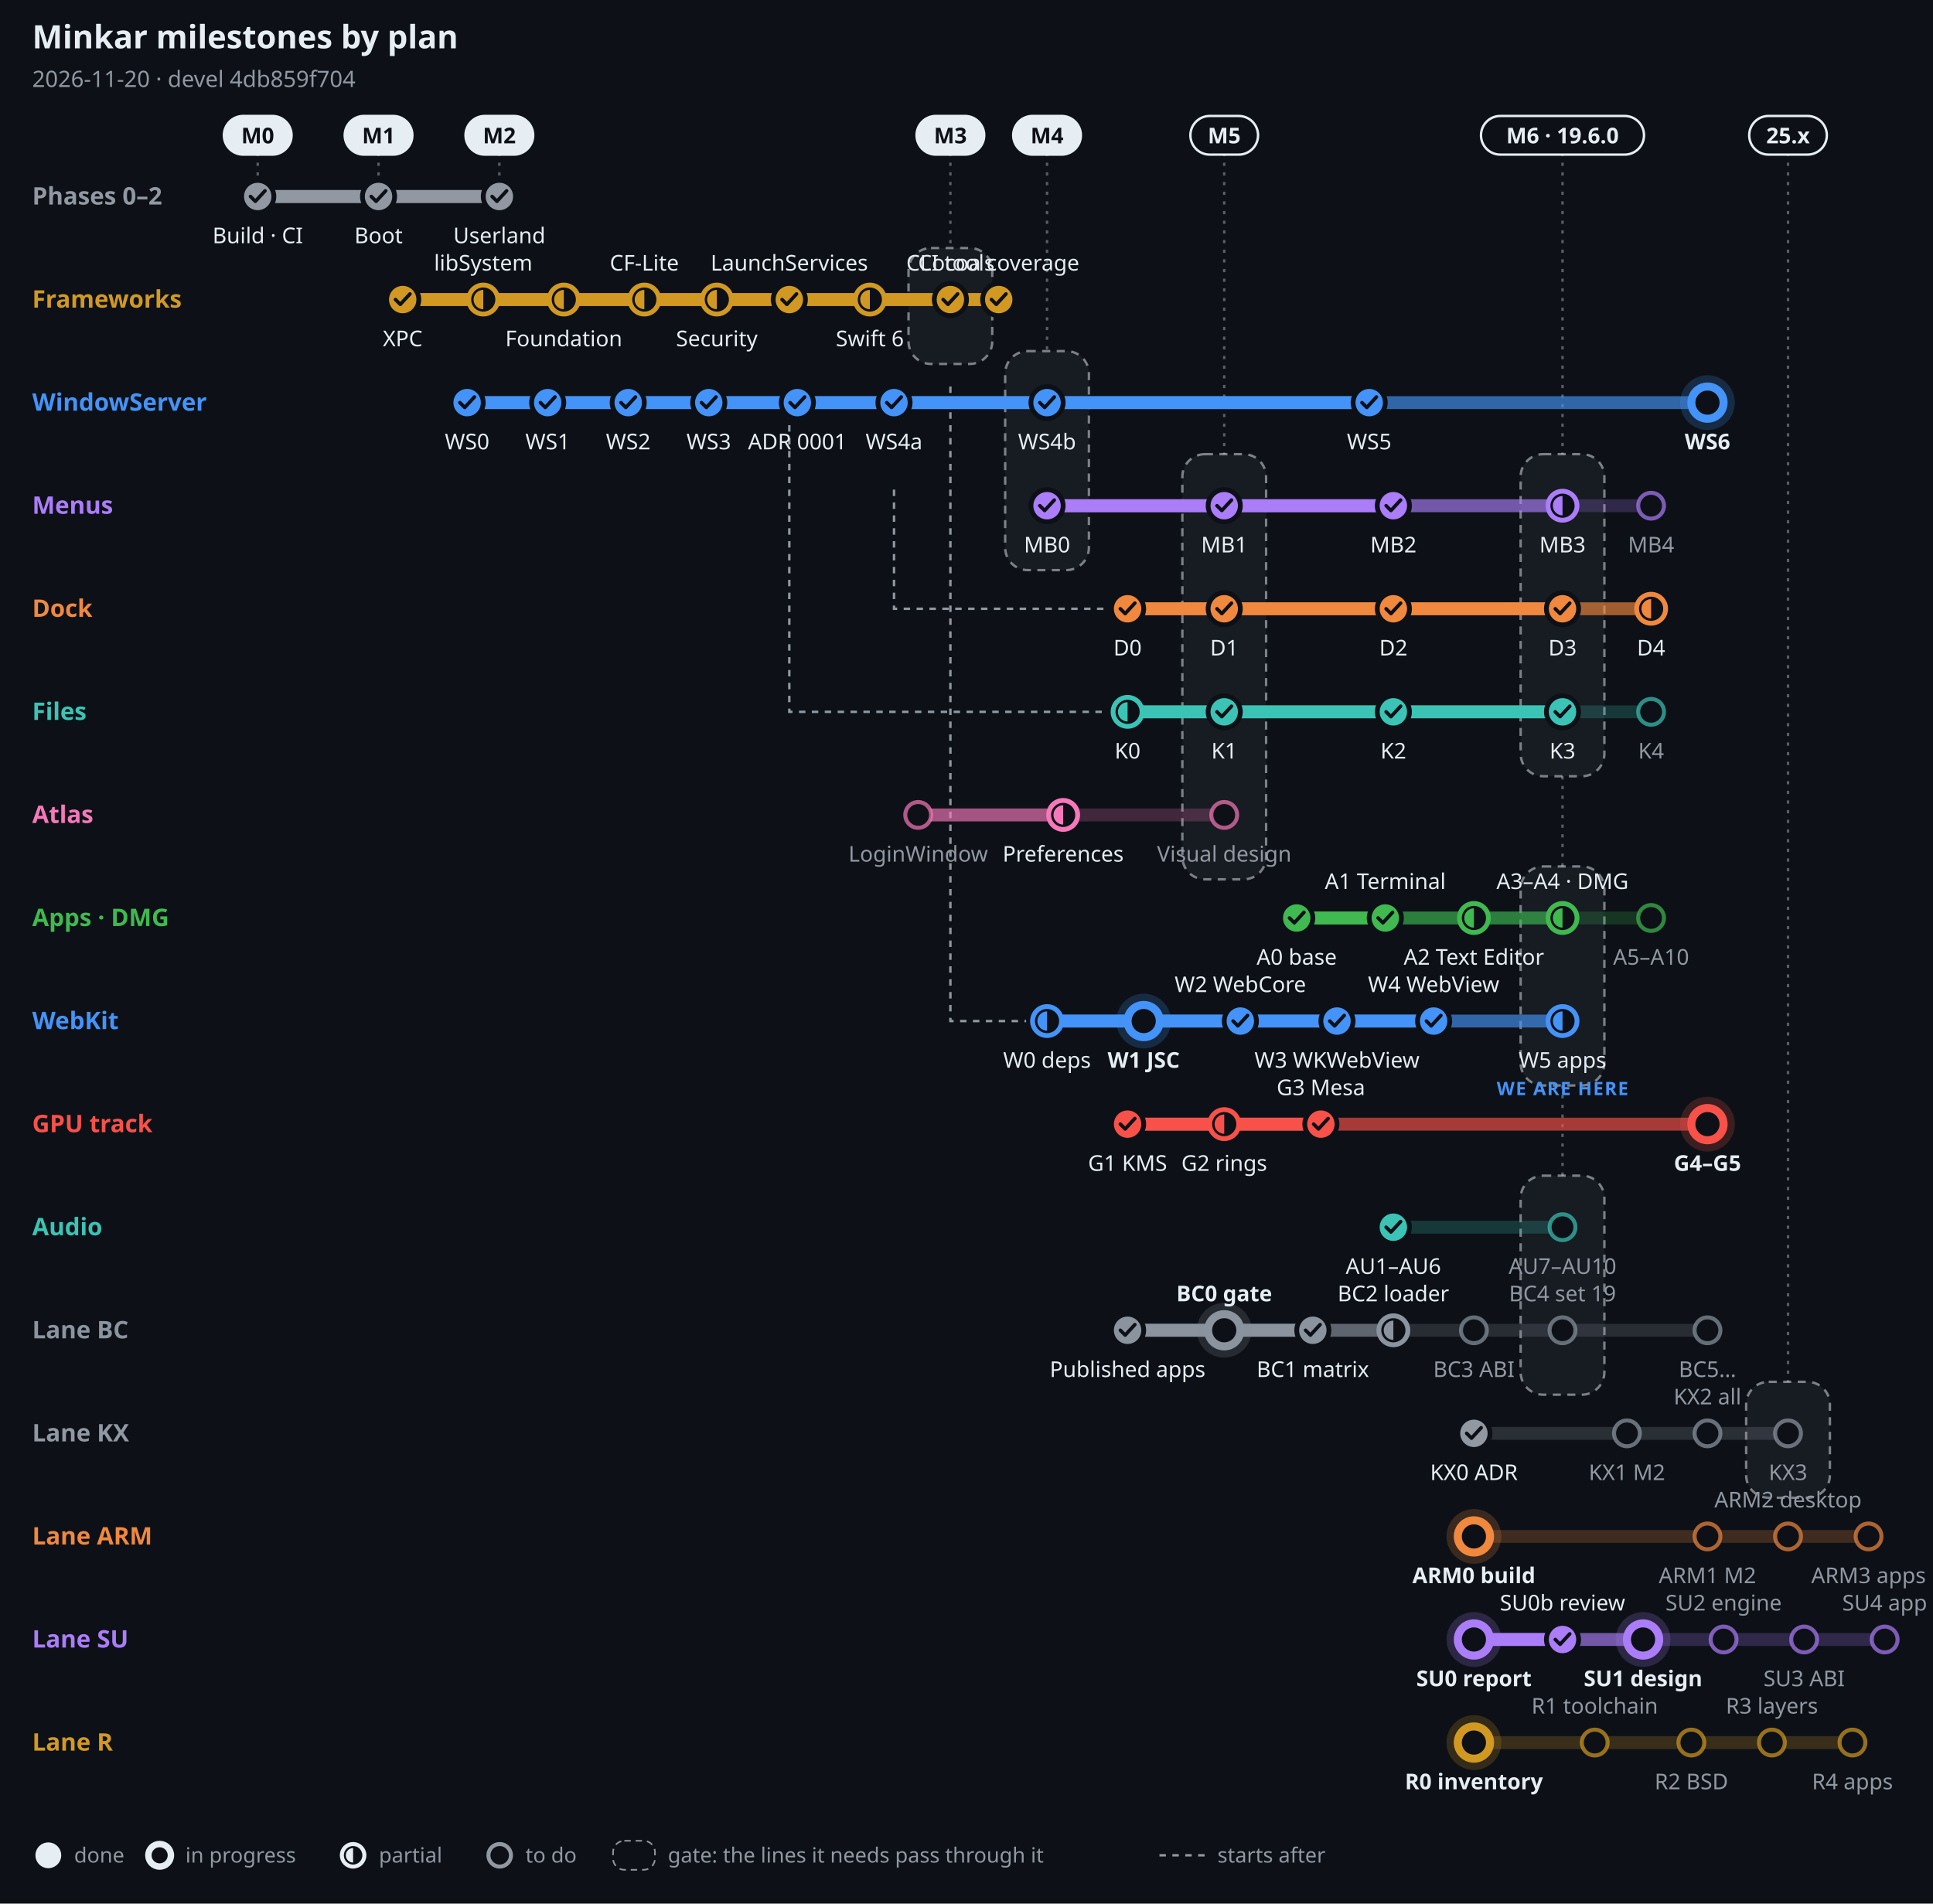
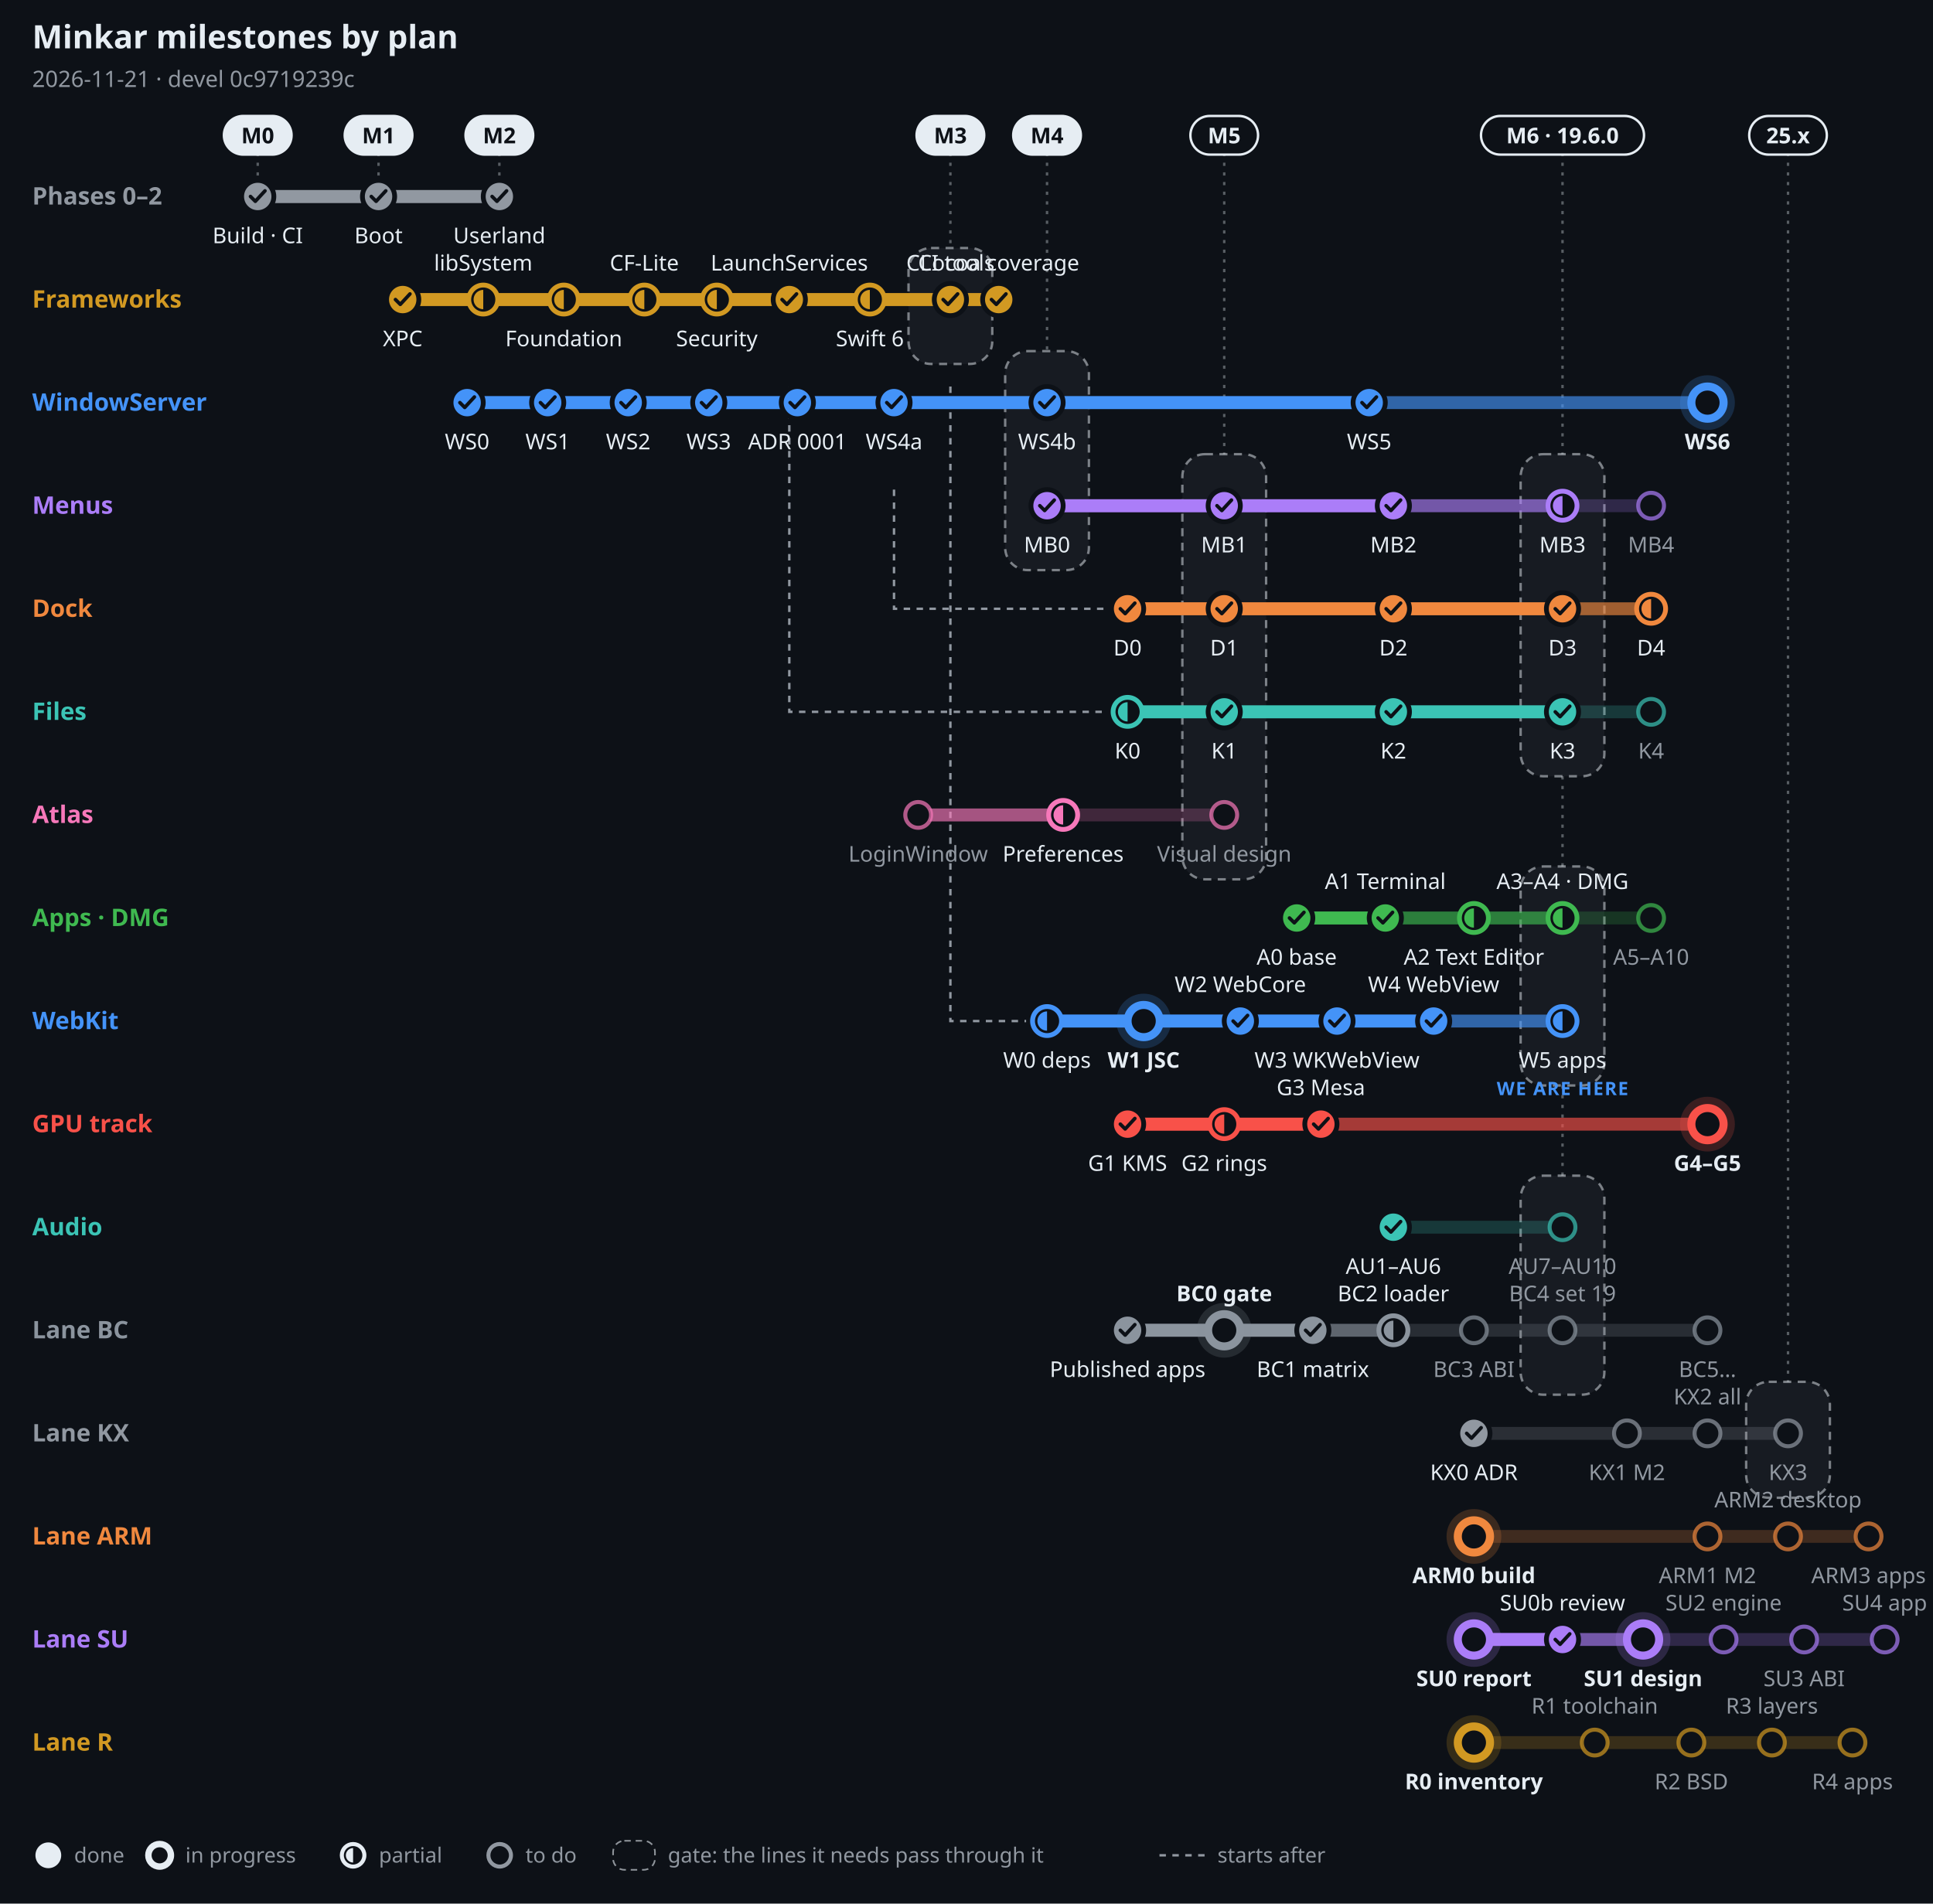
- <svg xmlns="http://www.w3.org/2000/svg" width="1200" height="1182" viewBox="0 0 1200 1182" font-family="-apple-system, BlinkMacSystemFont, 'Segoe UI', 'Noto Sans', Helvetica, Arial, sans-serif" role="img" aria-label="Minkar milestones by plan, 2026-11-20">
+ <svg xmlns="http://www.w3.org/2000/svg" width="1200" height="1182" viewBox="0 0 1200 1182" font-family="-apple-system, BlinkMacSystemFont, 'Segoe UI', 'Noto Sans', Helvetica, Arial, sans-serif" role="img" aria-label="Minkar milestones by plan, 2026-11-21">
  <rect width="1200" height="1182" fill="#0d1117" />
  <text x="20" y="30" font-size="20" font-weight="700" fill="#e6edf3" text-anchor="start">Minkar milestones by plan</text>
-   <text x="20" y="54" font-size="14" font-weight="400" fill="#9198a1" text-anchor="start">2026-11-20 · devel 4db859f704</text>
+   <text x="20" y="54" font-size="14" font-weight="400" fill="#9198a1" text-anchor="start">2026-11-21 · devel 0c9719239c</text>
  <line x1="160" y1="95" x2="160" y2="110" stroke="#e6edf3" stroke-opacity=".35" stroke-width="1.5" stroke-dasharray="2 4" />
  <rect x="139" y="72" width="42" height="24" rx="12" fill="#e6edf3" stroke="#e6edf3" stroke-width="1.5" />
  <text x="160" y="89" font-size="13.5" font-weight="700" fill="#0d1117" text-anchor="middle">M0</text>
  <line x1="235" y1="95" x2="235" y2="110" stroke="#e6edf3" stroke-opacity=".35" stroke-width="1.5" stroke-dasharray="2 4" />
  <rect x="214" y="72" width="42" height="24" rx="12" fill="#e6edf3" stroke="#e6edf3" stroke-width="1.5" />
  <text x="235" y="89" font-size="13.5" font-weight="700" fill="#0d1117" text-anchor="middle">M1</text>
  <line x1="310" y1="95" x2="310" y2="110" stroke="#e6edf3" stroke-opacity=".35" stroke-width="1.5" stroke-dasharray="2 4" />
  <rect x="289" y="72" width="42" height="24" rx="12" fill="#e6edf3" stroke="#e6edf3" stroke-width="1.5" />
  <text x="310" y="89" font-size="13.5" font-weight="700" fill="#0d1117" text-anchor="middle">M2</text>
  <line x1="590" y1="95" x2="590" y2="154" stroke="#e6edf3" stroke-opacity=".35" stroke-width="1.5" stroke-dasharray="2 4" />
  <rect x="564" y="154" width="52" height="72" rx="14" fill="#e6edf3" fill-opacity=".05" stroke="#e6edf3" stroke-opacity=".5" stroke-width="1.5" stroke-dasharray="5 4" />
  <rect x="569" y="72" width="42" height="24" rx="12" fill="#e6edf3" stroke="#e6edf3" stroke-width="1.5" />
  <text x="590" y="89" font-size="13.5" font-weight="700" fill="#0d1117" text-anchor="middle">M3</text>
  <line x1="650" y1="95" x2="650" y2="218" stroke="#e6edf3" stroke-opacity=".35" stroke-width="1.5" stroke-dasharray="2 4" />
  <rect x="624" y="218" width="52" height="136" rx="14" fill="#e6edf3" fill-opacity=".05" stroke="#e6edf3" stroke-opacity=".5" stroke-width="1.5" stroke-dasharray="5 4" />
  <rect x="629" y="72" width="42" height="24" rx="12" fill="#e6edf3" stroke="#e6edf3" stroke-width="1.5" />
  <text x="650" y="89" font-size="13.5" font-weight="700" fill="#0d1117" text-anchor="middle">M4</text>
  <line x1="760" y1="95" x2="760" y2="282" stroke="#e6edf3" stroke-opacity=".35" stroke-width="1.5" stroke-dasharray="2 4" />
  <rect x="734" y="282" width="52" height="264" rx="14" fill="#e6edf3" fill-opacity=".05" stroke="#e6edf3" stroke-opacity=".5" stroke-width="1.5" stroke-dasharray="5 4" />
  <rect x="739" y="72" width="42" height="24" rx="12" fill="#0d1117" stroke="#e6edf3" stroke-width="1.5" />
  <text x="760" y="89" font-size="13.5" font-weight="700" fill="#e6edf3" text-anchor="middle">M5</text>
  <line x1="970" y1="95" x2="970" y2="282" stroke="#e6edf3" stroke-opacity=".35" stroke-width="1.5" stroke-dasharray="2 4" />
  <rect x="944" y="282" width="52" height="200" rx="14" fill="#e6edf3" fill-opacity=".05" stroke="#e6edf3" stroke-opacity=".5" stroke-width="1.5" stroke-dasharray="5 4" />
  <line x1="970" y1="482" x2="970" y2="538" stroke="#e6edf3" stroke-opacity=".35" stroke-width="1.5" stroke-dasharray="2 4" />
  <rect x="944" y="538" width="52" height="136" rx="14" fill="#e6edf3" fill-opacity=".05" stroke="#e6edf3" stroke-opacity=".5" stroke-width="1.5" stroke-dasharray="5 4" />
  <line x1="970" y1="674" x2="970" y2="730" stroke="#e6edf3" stroke-opacity=".35" stroke-width="1.5" stroke-dasharray="2 4" />
  <rect x="944" y="730" width="52" height="136" rx="14" fill="#e6edf3" fill-opacity=".05" stroke="#e6edf3" stroke-opacity=".5" stroke-width="1.5" stroke-dasharray="5 4" />
  <rect x="919.4" y="72" width="101.2" height="24" rx="12" fill="#0d1117" stroke="#e6edf3" stroke-width="1.5" />
  <text x="970" y="89" font-size="13.5" font-weight="700" fill="#e6edf3" text-anchor="middle">M6 · 19.6.0</text>
  <line x1="1110" y1="95" x2="1110" y2="858" stroke="#e6edf3" stroke-opacity=".35" stroke-width="1.5" stroke-dasharray="2 4" />
  <rect x="1084" y="858" width="52" height="72" rx="14" fill="#e6edf3" fill-opacity=".05" stroke="#e6edf3" stroke-opacity=".5" stroke-width="1.5" stroke-dasharray="5 4" />
  <rect x="1085.9" y="72" width="48.2" height="24" rx="12" fill="#0d1117" stroke="#e6edf3" stroke-width="1.5" />
  <text x="1110" y="89" font-size="13.5" font-weight="700" fill="#e6edf3" text-anchor="middle">25.x</text>
  <path d="M555 304 V378 H687" fill="none" stroke="#9198a1" stroke-width="1.5" stroke-dasharray="4 4" />
  <path d="M490 240 V442 H687" fill="none" stroke="#9198a1" stroke-width="1.5" stroke-dasharray="4 4" />
  <path d="M590 240 V634 H637" fill="none" stroke="#9198a1" stroke-width="1.5" stroke-dasharray="4 4" />
  <text x="20" y="127" font-size="15" font-weight="700" fill="#9198a1" text-anchor="start">Phases 0–2</text>
  <line x1="160" y1="122" x2="310" y2="122" stroke="#9198a1" stroke-opacity=".22" stroke-width="8" stroke-linecap="round" />
  <line x1="160" y1="122" x2="310" y2="122" stroke="#9198a1" stroke-opacity=".55" stroke-width="8" stroke-linecap="round" />
  <line x1="160" y1="122" x2="310" y2="122" stroke="#9198a1" stroke-opacity="1" stroke-width="8" stroke-linecap="round" />
  <circle cx="160" cy="122" r="10" fill="#9198a1" stroke="#0d1117" stroke-width="3" />
  <path d="M155.5 122 l3 3 l6 -6.5" fill="none" stroke="#0d1117" stroke-width="2.2" stroke-linecap="round" stroke-linejoin="round" />
  <text x="160" y="151" font-size="13.5" font-weight="500" fill="#e6edf3" text-anchor="middle">Build · CI</text>
  <circle cx="235" cy="122" r="10" fill="#9198a1" stroke="#0d1117" stroke-width="3" />
  <path d="M230.5 122 l3 3 l6 -6.5" fill="none" stroke="#0d1117" stroke-width="2.2" stroke-linecap="round" stroke-linejoin="round" />
  <text x="235" y="151" font-size="13.5" font-weight="500" fill="#e6edf3" text-anchor="middle">Boot</text>
  <circle cx="310" cy="122" r="10" fill="#9198a1" stroke="#0d1117" stroke-width="3" />
  <path d="M305.5 122 l3 3 l6 -6.5" fill="none" stroke="#0d1117" stroke-width="2.2" stroke-linecap="round" stroke-linejoin="round" />
  <text x="310" y="151" font-size="13.5" font-weight="500" fill="#e6edf3" text-anchor="middle">Userland</text>
  <text x="20" y="191" font-size="15" font-weight="700" fill="#d29922" text-anchor="start">Frameworks</text>
  <line x1="250" y1="186" x2="620" y2="186" stroke="#d29922" stroke-opacity=".22" stroke-width="8" stroke-linecap="round" />
  <line x1="250" y1="186" x2="620" y2="186" stroke="#d29922" stroke-opacity=".55" stroke-width="8" stroke-linecap="round" />
  <line x1="250" y1="186" x2="620" y2="186" stroke="#d29922" stroke-opacity="1" stroke-width="8" stroke-linecap="round" />
  <circle cx="250" cy="186" r="10" fill="#d29922" stroke="#0d1117" stroke-width="3" />
  <path d="M245.5 186 l3 3 l6 -6.5" fill="none" stroke="#0d1117" stroke-width="2.2" stroke-linecap="round" stroke-linejoin="round" />
  <text x="250" y="215" font-size="13.5" font-weight="500" fill="#e6edf3" text-anchor="middle">XPC</text>
  <circle cx="300" cy="186" r="9" fill="#0d1117" stroke="#d29922" stroke-width="3" />
  <path d="M300 180 A6 6 0 0 0 300 192 Z" fill="#d29922" />
  <text x="300" y="168" font-size="13.5" font-weight="500" fill="#e6edf3" text-anchor="middle">libSystem</text>
  <circle cx="350" cy="186" r="9" fill="#0d1117" stroke="#d29922" stroke-width="3" />
  <path d="M350 180 A6 6 0 0 0 350 192 Z" fill="#d29922" />
  <text x="350" y="215" font-size="13.5" font-weight="500" fill="#e6edf3" text-anchor="middle">Foundation</text>
  <circle cx="400" cy="186" r="9" fill="#0d1117" stroke="#d29922" stroke-width="3" />
  <path d="M400 180 A6 6 0 0 0 400 192 Z" fill="#d29922" />
  <text x="400" y="168" font-size="13.5" font-weight="500" fill="#e6edf3" text-anchor="middle">CF-Lite</text>
  <circle cx="445" cy="186" r="9" fill="#0d1117" stroke="#d29922" stroke-width="3" />
  <path d="M445 180 A6 6 0 0 0 445 192 Z" fill="#d29922" />
  <text x="445" y="215" font-size="13.5" font-weight="500" fill="#e6edf3" text-anchor="middle">Security</text>
  <circle cx="490" cy="186" r="10" fill="#d29922" stroke="#0d1117" stroke-width="3" />
  <path d="M485.5 186 l3 3 l6 -6.5" fill="none" stroke="#0d1117" stroke-width="2.2" stroke-linecap="round" stroke-linejoin="round" />
  <text x="490" y="168" font-size="13.5" font-weight="500" fill="#e6edf3" text-anchor="middle">LaunchServices</text>
  <circle cx="540" cy="186" r="9" fill="#0d1117" stroke="#d29922" stroke-width="3" />
  <path d="M540 180 A6 6 0 0 0 540 192 Z" fill="#d29922" />
  <text x="540" y="215" font-size="13.5" font-weight="500" fill="#e6edf3" text-anchor="middle">Swift 6</text>
  <circle cx="590" cy="186" r="10" fill="#d29922" stroke="#0d1117" stroke-width="3" />
  <path d="M585.5 186 l3 3 l6 -6.5" fill="none" stroke="#0d1117" stroke-width="2.2" stroke-linecap="round" stroke-linejoin="round" />
  <text x="590" y="168" font-size="13.5" font-weight="500" fill="#e6edf3" text-anchor="middle">CLI tools</text>
  <circle cx="620" cy="186" r="10" fill="#d29922" stroke="#0d1117" stroke-width="3" />
  <path d="M615.5 186 l3 3 l6 -6.5" fill="none" stroke="#0d1117" stroke-width="2.2" stroke-linecap="round" stroke-linejoin="round" />
  <text x="620" y="168" font-size="13.5" font-weight="500" fill="#e6edf3" text-anchor="middle">Cocoa coverage</text>
  <text x="20" y="255" font-size="15" font-weight="700" fill="#4493f8" text-anchor="start">WindowServer</text>
  <line x1="290" y1="250" x2="1060" y2="250" stroke="#4493f8" stroke-opacity=".22" stroke-width="8" stroke-linecap="round" />
  <line x1="290" y1="250" x2="1060" y2="250" stroke="#4493f8" stroke-opacity=".55" stroke-width="8" stroke-linecap="round" />
  <line x1="290" y1="250" x2="850" y2="250" stroke="#4493f8" stroke-opacity="1" stroke-width="8" stroke-linecap="round" />
  <circle cx="290" cy="250" r="10" fill="#4493f8" stroke="#0d1117" stroke-width="3" />
  <path d="M285.5 250 l3 3 l6 -6.5" fill="none" stroke="#0d1117" stroke-width="2.2" stroke-linecap="round" stroke-linejoin="round" />
  <text x="290" y="279" font-size="13.5" font-weight="500" fill="#e6edf3" text-anchor="middle">WS0</text>
  <circle cx="340" cy="250" r="10" fill="#4493f8" stroke="#0d1117" stroke-width="3" />
  <path d="M335.5 250 l3 3 l6 -6.5" fill="none" stroke="#0d1117" stroke-width="2.2" stroke-linecap="round" stroke-linejoin="round" />
  <text x="340" y="279" font-size="13.5" font-weight="500" fill="#e6edf3" text-anchor="middle">WS1</text>
  <circle cx="390" cy="250" r="10" fill="#4493f8" stroke="#0d1117" stroke-width="3" />
  <path d="M385.5 250 l3 3 l6 -6.5" fill="none" stroke="#0d1117" stroke-width="2.2" stroke-linecap="round" stroke-linejoin="round" />
  <text x="390" y="279" font-size="13.5" font-weight="500" fill="#e6edf3" text-anchor="middle">WS2</text>
  <circle cx="440" cy="250" r="10" fill="#4493f8" stroke="#0d1117" stroke-width="3" />
  <path d="M435.5 250 l3 3 l6 -6.5" fill="none" stroke="#0d1117" stroke-width="2.2" stroke-linecap="round" stroke-linejoin="round" />
  <text x="440" y="279" font-size="13.5" font-weight="500" fill="#e6edf3" text-anchor="middle">WS3</text>
  <circle cx="495" cy="250" r="10" fill="#4493f8" stroke="#0d1117" stroke-width="3" />
  <path d="M490.5 250 l3 3 l6 -6.5" fill="none" stroke="#0d1117" stroke-width="2.2" stroke-linecap="round" stroke-linejoin="round" />
  <text x="495" y="279" font-size="13.5" font-weight="500" fill="#e6edf3" text-anchor="middle">ADR 0001</text>
  <circle cx="555" cy="250" r="10" fill="#4493f8" stroke="#0d1117" stroke-width="3" />
  <path d="M550.5 250 l3 3 l6 -6.5" fill="none" stroke="#0d1117" stroke-width="2.2" stroke-linecap="round" stroke-linejoin="round" />
  <text x="555" y="279" font-size="13.5" font-weight="500" fill="#e6edf3" text-anchor="middle">WS4a</text>
  <circle cx="650" cy="250" r="10" fill="#4493f8" stroke="#0d1117" stroke-width="3" />
  <path d="M645.5 250 l3 3 l6 -6.5" fill="none" stroke="#0d1117" stroke-width="2.2" stroke-linecap="round" stroke-linejoin="round" />
  <text x="650" y="279" font-size="13.5" font-weight="500" fill="#e6edf3" text-anchor="middle">WS4b</text>
  <circle cx="850" cy="250" r="10" fill="#4493f8" stroke="#0d1117" stroke-width="3" />
  <path d="M845.5 250 l3 3 l6 -6.5" fill="none" stroke="#0d1117" stroke-width="2.2" stroke-linecap="round" stroke-linejoin="round" />
  <text x="850" y="279" font-size="13.5" font-weight="500" fill="#e6edf3" text-anchor="middle">WS5</text>
  <circle cx="1060" cy="250" r="17" fill="#4493f8" fill-opacity=".2" />
  <circle cx="1060" cy="250" r="10" fill="#0d1117" stroke="#4493f8" stroke-width="5" />
  <text x="1060" y="279" font-size="13.5" font-weight="700" fill="#e6edf3" text-anchor="middle">WS6</text>
  <text x="20" y="319" font-size="15" font-weight="700" fill="#ab7df8" text-anchor="start">Menus</text>
  <line x1="650" y1="314" x2="1025" y2="314" stroke="#ab7df8" stroke-opacity=".22" stroke-width="8" stroke-linecap="round" />
  <line x1="650" y1="314" x2="970" y2="314" stroke="#ab7df8" stroke-opacity=".55" stroke-width="8" stroke-linecap="round" />
  <line x1="650" y1="314" x2="865" y2="314" stroke="#ab7df8" stroke-opacity="1" stroke-width="8" stroke-linecap="round" />
  <circle cx="650" cy="314" r="10" fill="#ab7df8" stroke="#0d1117" stroke-width="3" />
  <path d="M645.5 314 l3 3 l6 -6.5" fill="none" stroke="#0d1117" stroke-width="2.2" stroke-linecap="round" stroke-linejoin="round" />
  <text x="650" y="343" font-size="13.5" font-weight="500" fill="#e6edf3" text-anchor="middle">MB0</text>
  <circle cx="760" cy="314" r="10" fill="#ab7df8" stroke="#0d1117" stroke-width="3" />
  <path d="M755.5 314 l3 3 l6 -6.5" fill="none" stroke="#0d1117" stroke-width="2.2" stroke-linecap="round" stroke-linejoin="round" />
  <text x="760" y="343" font-size="13.5" font-weight="500" fill="#e6edf3" text-anchor="middle">MB1</text>
  <circle cx="865" cy="314" r="10" fill="#ab7df8" stroke="#0d1117" stroke-width="3" />
  <path d="M860.5 314 l3 3 l6 -6.5" fill="none" stroke="#0d1117" stroke-width="2.2" stroke-linecap="round" stroke-linejoin="round" />
  <text x="865" y="343" font-size="13.5" font-weight="500" fill="#e6edf3" text-anchor="middle">MB2</text>
  <circle cx="970" cy="314" r="9" fill="#0d1117" stroke="#ab7df8" stroke-width="3" />
  <path d="M970 308 A6 6 0 0 0 970 320 Z" fill="#ab7df8" />
  <text x="970" y="343" font-size="13.5" font-weight="500" fill="#e6edf3" text-anchor="middle">MB3</text>
  <circle cx="1025" cy="314" r="8" fill="#0d1117" stroke="#ab7df8" stroke-opacity=".7" stroke-width="2.5" />
  <text x="1025" y="343" font-size="13.5" font-weight="500" fill="#9198a1" text-anchor="middle">MB4</text>
  <text x="20" y="383" font-size="15" font-weight="700" fill="#f0883e" text-anchor="start">Dock</text>
  <line x1="700" y1="378" x2="1025" y2="378" stroke="#f0883e" stroke-opacity=".22" stroke-width="8" stroke-linecap="round" />
  <line x1="700" y1="378" x2="1025" y2="378" stroke="#f0883e" stroke-opacity=".55" stroke-width="8" stroke-linecap="round" />
  <line x1="700" y1="378" x2="970" y2="378" stroke="#f0883e" stroke-opacity="1" stroke-width="8" stroke-linecap="round" />
  <circle cx="700" cy="378" r="10" fill="#f0883e" stroke="#0d1117" stroke-width="3" />
  <path d="M695.5 378 l3 3 l6 -6.5" fill="none" stroke="#0d1117" stroke-width="2.2" stroke-linecap="round" stroke-linejoin="round" />
  <text x="700" y="407" font-size="13.5" font-weight="500" fill="#e6edf3" text-anchor="middle">D0</text>
  <circle cx="760" cy="378" r="10" fill="#f0883e" stroke="#0d1117" stroke-width="3" />
  <path d="M755.5 378 l3 3 l6 -6.5" fill="none" stroke="#0d1117" stroke-width="2.2" stroke-linecap="round" stroke-linejoin="round" />
  <text x="760" y="407" font-size="13.5" font-weight="500" fill="#e6edf3" text-anchor="middle">D1</text>
  <circle cx="865" cy="378" r="10" fill="#f0883e" stroke="#0d1117" stroke-width="3" />
  <path d="M860.5 378 l3 3 l6 -6.5" fill="none" stroke="#0d1117" stroke-width="2.2" stroke-linecap="round" stroke-linejoin="round" />
  <text x="865" y="407" font-size="13.5" font-weight="500" fill="#e6edf3" text-anchor="middle">D2</text>
  <circle cx="970" cy="378" r="10" fill="#f0883e" stroke="#0d1117" stroke-width="3" />
  <path d="M965.5 378 l3 3 l6 -6.5" fill="none" stroke="#0d1117" stroke-width="2.2" stroke-linecap="round" stroke-linejoin="round" />
  <text x="970" y="407" font-size="13.5" font-weight="500" fill="#e6edf3" text-anchor="middle">D3</text>
  <circle cx="1025" cy="378" r="9" fill="#0d1117" stroke="#f0883e" stroke-width="3" />
  <path d="M1025 372 A6 6 0 0 0 1025 384 Z" fill="#f0883e" />
  <text x="1025" y="407" font-size="13.5" font-weight="500" fill="#e6edf3" text-anchor="middle">D4</text>
  <text x="20" y="447" font-size="15" font-weight="700" fill="#3bc4b5" text-anchor="start">Files</text>
  <line x1="700" y1="442" x2="1025" y2="442" stroke="#3bc4b5" stroke-opacity=".22" stroke-width="8" stroke-linecap="round" />
  <line x1="700" y1="442" x2="970" y2="442" stroke="#3bc4b5" stroke-opacity=".55" stroke-width="8" stroke-linecap="round" />
  <line x1="700" y1="442" x2="970" y2="442" stroke="#3bc4b5" stroke-opacity="1" stroke-width="8" stroke-linecap="round" />
  <circle cx="700" cy="442" r="9" fill="#0d1117" stroke="#3bc4b5" stroke-width="3" />
  <path d="M700 436 A6 6 0 0 0 700 448 Z" fill="#3bc4b5" />
  <text x="700" y="471" font-size="13.5" font-weight="500" fill="#e6edf3" text-anchor="middle">K0</text>
  <circle cx="760" cy="442" r="10" fill="#3bc4b5" stroke="#0d1117" stroke-width="3" />
  <path d="M755.5 442 l3 3 l6 -6.5" fill="none" stroke="#0d1117" stroke-width="2.2" stroke-linecap="round" stroke-linejoin="round" />
  <text x="760" y="471" font-size="13.5" font-weight="500" fill="#e6edf3" text-anchor="middle">K1</text>
  <circle cx="865" cy="442" r="10" fill="#3bc4b5" stroke="#0d1117" stroke-width="3" />
  <path d="M860.5 442 l3 3 l6 -6.5" fill="none" stroke="#0d1117" stroke-width="2.2" stroke-linecap="round" stroke-linejoin="round" />
  <text x="865" y="471" font-size="13.5" font-weight="500" fill="#e6edf3" text-anchor="middle">K2</text>
  <circle cx="970" cy="442" r="10" fill="#3bc4b5" stroke="#0d1117" stroke-width="3" />
  <path d="M965.5 442 l3 3 l6 -6.5" fill="none" stroke="#0d1117" stroke-width="2.2" stroke-linecap="round" stroke-linejoin="round" />
  <text x="970" y="471" font-size="13.5" font-weight="500" fill="#e6edf3" text-anchor="middle">K3</text>
  <circle cx="1025" cy="442" r="8" fill="#0d1117" stroke="#3bc4b5" stroke-opacity=".7" stroke-width="2.5" />
  <text x="1025" y="471" font-size="13.5" font-weight="500" fill="#9198a1" text-anchor="middle">K4</text>
  <text x="20" y="511" font-size="15" font-weight="700" fill="#f778ba" text-anchor="start">Atlas</text>
  <line x1="570" y1="506" x2="760" y2="506" stroke="#f778ba" stroke-opacity=".22" stroke-width="8" stroke-linecap="round" />
  <line x1="570" y1="506" x2="660" y2="506" stroke="#f778ba" stroke-opacity=".55" stroke-width="8" stroke-linecap="round" />
  <circle cx="570" cy="506" r="8" fill="#0d1117" stroke="#f778ba" stroke-opacity=".7" stroke-width="2.5" />
  <text x="570" y="535" font-size="13.5" font-weight="500" fill="#9198a1" text-anchor="middle">LoginWindow</text>
  <circle cx="660" cy="506" r="9" fill="#0d1117" stroke="#f778ba" stroke-width="3" />
  <path d="M660 500 A6 6 0 0 0 660 512 Z" fill="#f778ba" />
  <text x="660" y="535" font-size="13.5" font-weight="500" fill="#e6edf3" text-anchor="middle">Preferences</text>
  <circle cx="760" cy="506" r="8" fill="#0d1117" stroke="#f778ba" stroke-opacity=".7" stroke-width="2.5" />
  <text x="760" y="535" font-size="13.5" font-weight="500" fill="#9198a1" text-anchor="middle">Visual design</text>
  <text x="20" y="575" font-size="15" font-weight="700" fill="#3fb950" text-anchor="start">Apps · DMG</text>
  <line x1="805" y1="570" x2="1025" y2="570" stroke="#3fb950" stroke-opacity=".22" stroke-width="8" stroke-linecap="round" />
  <line x1="805" y1="570" x2="970" y2="570" stroke="#3fb950" stroke-opacity=".55" stroke-width="8" stroke-linecap="round" />
  <line x1="805" y1="570" x2="860" y2="570" stroke="#3fb950" stroke-opacity="1" stroke-width="8" stroke-linecap="round" />
  <circle cx="805" cy="570" r="10" fill="#3fb950" stroke="#0d1117" stroke-width="3" />
  <path d="M800.5 570 l3 3 l6 -6.5" fill="none" stroke="#0d1117" stroke-width="2.2" stroke-linecap="round" stroke-linejoin="round" />
  <text x="805" y="599" font-size="13.5" font-weight="500" fill="#e6edf3" text-anchor="middle">A0 base</text>
  <circle cx="860" cy="570" r="10" fill="#3fb950" stroke="#0d1117" stroke-width="3" />
  <path d="M855.5 570 l3 3 l6 -6.5" fill="none" stroke="#0d1117" stroke-width="2.2" stroke-linecap="round" stroke-linejoin="round" />
  <text x="860" y="552" font-size="13.5" font-weight="500" fill="#e6edf3" text-anchor="middle">A1 Terminal</text>
  <circle cx="915" cy="570" r="9" fill="#0d1117" stroke="#3fb950" stroke-width="3" />
  <path d="M915 564 A6 6 0 0 0 915 576 Z" fill="#3fb950" />
  <text x="915" y="599" font-size="13.5" font-weight="500" fill="#e6edf3" text-anchor="middle">A2 Text Editor</text>
  <circle cx="970" cy="570" r="9" fill="#0d1117" stroke="#3fb950" stroke-width="3" />
  <path d="M970 564 A6 6 0 0 0 970 576 Z" fill="#3fb950" />
  <text x="970" y="552" font-size="13.5" font-weight="500" fill="#e6edf3" text-anchor="middle">A3–A4 · DMG</text>
  <circle cx="1025" cy="570" r="8" fill="#0d1117" stroke="#3fb950" stroke-opacity=".7" stroke-width="2.5" />
  <text x="1025" y="599" font-size="13.5" font-weight="500" fill="#9198a1" text-anchor="middle">A5–A10</text>
  <text x="20" y="639" font-size="15" font-weight="700" fill="#4493f8" text-anchor="start">WebKit</text>
  <line x1="650" y1="634" x2="970" y2="634" stroke="#4493f8" stroke-opacity=".22" stroke-width="8" stroke-linecap="round" />
  <line x1="650" y1="634" x2="970" y2="634" stroke="#4493f8" stroke-opacity=".55" stroke-width="8" stroke-linecap="round" />
  <line x1="650" y1="634" x2="890" y2="634" stroke="#4493f8" stroke-opacity="1" stroke-width="8" stroke-linecap="round" />
  <circle cx="650" cy="634" r="9" fill="#0d1117" stroke="#4493f8" stroke-width="3" />
  <path d="M650 628 A6 6 0 0 0 650 640 Z" fill="#4493f8" />
  <text x="650" y="663" font-size="13.5" font-weight="500" fill="#e6edf3" text-anchor="middle">W0 deps</text>
  <circle cx="710" cy="634" r="17" fill="#4493f8" fill-opacity=".2" />
  <circle cx="710" cy="634" r="10" fill="#0d1117" stroke="#4493f8" stroke-width="5" />
  <text x="710" y="663" font-size="13.5" font-weight="700" fill="#e6edf3" text-anchor="middle">W1 JSC</text>
  <circle cx="770" cy="634" r="10" fill="#4493f8" stroke="#0d1117" stroke-width="3" />
  <path d="M765.5 634 l3 3 l6 -6.5" fill="none" stroke="#0d1117" stroke-width="2.2" stroke-linecap="round" stroke-linejoin="round" />
  <text x="770" y="616" font-size="13.5" font-weight="500" fill="#e6edf3" text-anchor="middle">W2 WebCore</text>
  <circle cx="830" cy="634" r="10" fill="#4493f8" stroke="#0d1117" stroke-width="3" />
  <path d="M825.5 634 l3 3 l6 -6.5" fill="none" stroke="#0d1117" stroke-width="2.2" stroke-linecap="round" stroke-linejoin="round" />
  <text x="830" y="663" font-size="13.5" font-weight="500" fill="#e6edf3" text-anchor="middle">W3 WKWebView</text>
  <circle cx="890" cy="634" r="10" fill="#4493f8" stroke="#0d1117" stroke-width="3" />
  <path d="M885.5 634 l3 3 l6 -6.5" fill="none" stroke="#0d1117" stroke-width="2.2" stroke-linecap="round" stroke-linejoin="round" />
  <text x="890" y="616" font-size="13.5" font-weight="500" fill="#e6edf3" text-anchor="middle">W4 WebView</text>
  <circle cx="970" cy="634" r="9" fill="#0d1117" stroke="#4493f8" stroke-width="3" />
  <path d="M970 628 A6 6 0 0 0 970 640 Z" fill="#4493f8" />
  <text x="970" y="663" font-size="13.5" font-weight="500" fill="#e6edf3" text-anchor="middle">W5 apps</text>
  <text x="970" y="680" font-size="11.5" font-weight="800" fill="#4493f8" text-anchor="middle" letter-spacing=".06em">WE ARE HERE</text>
  <text x="20" y="703" font-size="15" font-weight="700" fill="#f85149" text-anchor="start">GPU track</text>
  <line x1="700" y1="698" x2="1060" y2="698" stroke="#f85149" stroke-opacity=".22" stroke-width="8" stroke-linecap="round" />
  <line x1="700" y1="698" x2="1060" y2="698" stroke="#f85149" stroke-opacity=".55" stroke-width="8" stroke-linecap="round" />
  <line x1="700" y1="698" x2="820" y2="698" stroke="#f85149" stroke-opacity="1" stroke-width="8" stroke-linecap="round" />
  <circle cx="700" cy="698" r="10" fill="#f85149" stroke="#0d1117" stroke-width="3" />
  <path d="M695.5 698 l3 3 l6 -6.5" fill="none" stroke="#0d1117" stroke-width="2.2" stroke-linecap="round" stroke-linejoin="round" />
  <text x="700" y="727" font-size="13.5" font-weight="500" fill="#e6edf3" text-anchor="middle">G1 KMS</text>
  <circle cx="760" cy="698" r="9" fill="#0d1117" stroke="#f85149" stroke-width="3" />
  <path d="M760 692 A6 6 0 0 0 760 704 Z" fill="#f85149" />
  <text x="760" y="727" font-size="13.5" font-weight="500" fill="#e6edf3" text-anchor="middle">G2 rings</text>
  <circle cx="820" cy="698" r="10" fill="#f85149" stroke="#0d1117" stroke-width="3" />
  <path d="M815.5 698 l3 3 l6 -6.5" fill="none" stroke="#0d1117" stroke-width="2.2" stroke-linecap="round" stroke-linejoin="round" />
  <text x="820" y="680" font-size="13.5" font-weight="500" fill="#e6edf3" text-anchor="middle">G3 Mesa</text>
  <circle cx="1060" cy="698" r="17" fill="#f85149" fill-opacity=".2" />
  <circle cx="1060" cy="698" r="10" fill="#0d1117" stroke="#f85149" stroke-width="5" />
  <text x="1060" y="727" font-size="13.5" font-weight="700" fill="#e6edf3" text-anchor="middle">G4–G5</text>
  <text x="20" y="767" font-size="15" font-weight="700" fill="#3bc4b5" text-anchor="start">Audio</text>
  <line x1="865" y1="762" x2="970" y2="762" stroke="#3bc4b5" stroke-opacity=".22" stroke-width="8" stroke-linecap="round" />
  <line x1="865" y1="762" x2="865" y2="762" stroke="#3bc4b5" stroke-opacity=".55" stroke-width="8" stroke-linecap="round" />
  <line x1="865" y1="762" x2="865" y2="762" stroke="#3bc4b5" stroke-opacity="1" stroke-width="8" stroke-linecap="round" />
  <circle cx="865" cy="762" r="10" fill="#3bc4b5" stroke="#0d1117" stroke-width="3" />
  <path d="M860.5 762 l3 3 l6 -6.5" fill="none" stroke="#0d1117" stroke-width="2.2" stroke-linecap="round" stroke-linejoin="round" />
  <text x="865" y="791" font-size="13.5" font-weight="500" fill="#e6edf3" text-anchor="middle">AU1–AU6</text>
  <circle cx="970" cy="762" r="8" fill="#0d1117" stroke="#3bc4b5" stroke-opacity=".7" stroke-width="2.5" />
  <text x="970" y="791" font-size="13.5" font-weight="500" fill="#9198a1" text-anchor="middle">AU7–AU10</text>
  <text x="20" y="831" font-size="15" font-weight="700" fill="#8b949e" text-anchor="start">Lane BC</text>
  <line x1="700" y1="826" x2="1060" y2="826" stroke="#8b949e" stroke-opacity=".22" stroke-width="8" stroke-linecap="round" />
  <line x1="700" y1="826" x2="865" y2="826" stroke="#8b949e" stroke-opacity=".55" stroke-width="8" stroke-linecap="round" />
  <line x1="700" y1="826" x2="815" y2="826" stroke="#8b949e" stroke-opacity="1" stroke-width="8" stroke-linecap="round" />
  <circle cx="700" cy="826" r="10" fill="#8b949e" stroke="#0d1117" stroke-width="3" />
  <path d="M695.5 826 l3 3 l6 -6.5" fill="none" stroke="#0d1117" stroke-width="2.2" stroke-linecap="round" stroke-linejoin="round" />
  <text x="700" y="855" font-size="13.5" font-weight="500" fill="#e6edf3" text-anchor="middle">Published apps</text>
  <circle cx="760" cy="826" r="17" fill="#8b949e" fill-opacity=".2" />
  <circle cx="760" cy="826" r="10" fill="#0d1117" stroke="#8b949e" stroke-width="5" />
  <text x="760" y="808" font-size="13.5" font-weight="700" fill="#e6edf3" text-anchor="middle">BC0 gate</text>
  <circle cx="815" cy="826" r="10" fill="#8b949e" stroke="#0d1117" stroke-width="3" />
  <path d="M810.5 826 l3 3 l6 -6.5" fill="none" stroke="#0d1117" stroke-width="2.2" stroke-linecap="round" stroke-linejoin="round" />
  <text x="815" y="855" font-size="13.5" font-weight="500" fill="#e6edf3" text-anchor="middle">BC1 matrix</text>
  <circle cx="865" cy="826" r="9" fill="#0d1117" stroke="#8b949e" stroke-width="3" />
  <path d="M865 820 A6 6 0 0 0 865 832 Z" fill="#8b949e" />
  <text x="865" y="808" font-size="13.5" font-weight="500" fill="#e6edf3" text-anchor="middle">BC2 loader</text>
  <circle cx="915" cy="826" r="8" fill="#0d1117" stroke="#8b949e" stroke-opacity=".7" stroke-width="2.5" />
  <text x="915" y="855" font-size="13.5" font-weight="500" fill="#9198a1" text-anchor="middle">BC3 ABI</text>
  <circle cx="970" cy="826" r="8" fill="#0d1117" stroke="#8b949e" stroke-opacity=".7" stroke-width="2.5" />
  <text x="970" y="808" font-size="13.5" font-weight="500" fill="#9198a1" text-anchor="middle">BC4 set 19</text>
  <circle cx="1060" cy="826" r="8" fill="#0d1117" stroke="#8b949e" stroke-opacity=".7" stroke-width="2.5" />
  <text x="1060" y="855" font-size="13.5" font-weight="500" fill="#9198a1" text-anchor="middle">BC5…</text>
  <text x="20" y="895" font-size="15" font-weight="700" fill="#9198a1" text-anchor="start">Lane KX</text>
  <line x1="915" y1="890" x2="1110" y2="890" stroke="#9198a1" stroke-opacity=".22" stroke-width="8" stroke-linecap="round" />
  <line x1="915" y1="890" x2="915" y2="890" stroke="#9198a1" stroke-opacity=".55" stroke-width="8" stroke-linecap="round" />
  <line x1="915" y1="890" x2="915" y2="890" stroke="#9198a1" stroke-opacity="1" stroke-width="8" stroke-linecap="round" />
  <circle cx="915" cy="890" r="10" fill="#9198a1" stroke="#0d1117" stroke-width="3" />
  <path d="M910.5 890 l3 3 l6 -6.5" fill="none" stroke="#0d1117" stroke-width="2.2" stroke-linecap="round" stroke-linejoin="round" />
  <text x="915" y="919" font-size="13.5" font-weight="500" fill="#e6edf3" text-anchor="middle">KX0 ADR</text>
  <circle cx="1010" cy="890" r="8" fill="#0d1117" stroke="#9198a1" stroke-opacity=".7" stroke-width="2.5" />
  <text x="1010" y="919" font-size="13.5" font-weight="500" fill="#9198a1" text-anchor="middle">KX1 M2</text>
  <circle cx="1060" cy="890" r="8" fill="#0d1117" stroke="#9198a1" stroke-opacity=".7" stroke-width="2.5" />
  <text x="1060" y="872" font-size="13.5" font-weight="500" fill="#9198a1" text-anchor="middle">KX2 all</text>
  <circle cx="1110" cy="890" r="8" fill="#0d1117" stroke="#9198a1" stroke-opacity=".7" stroke-width="2.5" />
  <text x="1110" y="919" font-size="13.5" font-weight="500" fill="#9198a1" text-anchor="middle">KX3</text>
  <text x="20" y="959" font-size="15" font-weight="700" fill="#f0883e" text-anchor="start">Lane ARM</text>
  <line x1="915" y1="954" x2="1160" y2="954" stroke="#f0883e" stroke-opacity=".22" stroke-width="8" stroke-linecap="round" />
  <line x1="915" y1="954" x2="915" y2="954" stroke="#f0883e" stroke-opacity=".55" stroke-width="8" stroke-linecap="round" />
  <circle cx="915" cy="954" r="17" fill="#f0883e" fill-opacity=".2" />
  <circle cx="915" cy="954" r="10" fill="#0d1117" stroke="#f0883e" stroke-width="5" />
  <text x="915" y="983" font-size="13.5" font-weight="700" fill="#e6edf3" text-anchor="middle">ARM0 build</text>
  <circle cx="1060" cy="954" r="8" fill="#0d1117" stroke="#f0883e" stroke-opacity=".7" stroke-width="2.5" />
  <text x="1060" y="983" font-size="13.5" font-weight="500" fill="#9198a1" text-anchor="middle">ARM1 M2</text>
  <circle cx="1110" cy="954" r="8" fill="#0d1117" stroke="#f0883e" stroke-opacity=".7" stroke-width="2.5" />
  <text x="1110" y="936" font-size="13.5" font-weight="500" fill="#9198a1" text-anchor="middle">ARM2 desktop</text>
  <circle cx="1160" cy="954" r="8" fill="#0d1117" stroke="#f0883e" stroke-opacity=".7" stroke-width="2.5" />
  <text x="1160" y="983" font-size="13.5" font-weight="500" fill="#9198a1" text-anchor="middle">ARM3 apps</text>
  <text x="20" y="1023" font-size="15" font-weight="700" fill="#ab7df8" text-anchor="start">Lane SU</text>
  <line x1="915" y1="1018" x2="1170" y2="1018" stroke="#ab7df8" stroke-opacity=".22" stroke-width="8" stroke-linecap="round" />
  <line x1="915" y1="1018" x2="1020" y2="1018" stroke="#ab7df8" stroke-opacity=".55" stroke-width="8" stroke-linecap="round" />
  <line x1="915" y1="1018" x2="970" y2="1018" stroke="#ab7df8" stroke-opacity="1" stroke-width="8" stroke-linecap="round" />
  <circle cx="915" cy="1018" r="17" fill="#ab7df8" fill-opacity=".2" />
  <circle cx="915" cy="1018" r="10" fill="#0d1117" stroke="#ab7df8" stroke-width="5" />
  <text x="915" y="1047" font-size="13.5" font-weight="700" fill="#e6edf3" text-anchor="middle">SU0 report</text>
  <circle cx="970" cy="1018" r="10" fill="#ab7df8" stroke="#0d1117" stroke-width="3" />
  <path d="M965.5 1018 l3 3 l6 -6.5" fill="none" stroke="#0d1117" stroke-width="2.2" stroke-linecap="round" stroke-linejoin="round" />
  <text x="970" y="1000" font-size="13.5" font-weight="500" fill="#e6edf3" text-anchor="middle">SU0b review</text>
  <circle cx="1020" cy="1018" r="17" fill="#ab7df8" fill-opacity=".2" />
  <circle cx="1020" cy="1018" r="10" fill="#0d1117" stroke="#ab7df8" stroke-width="5" />
  <text x="1020" y="1047" font-size="13.5" font-weight="700" fill="#e6edf3" text-anchor="middle">SU1 design</text>
  <circle cx="1070" cy="1018" r="8" fill="#0d1117" stroke="#ab7df8" stroke-opacity=".7" stroke-width="2.5" />
  <text x="1070" y="1000" font-size="13.5" font-weight="500" fill="#9198a1" text-anchor="middle">SU2 engine</text>
  <circle cx="1120" cy="1018" r="8" fill="#0d1117" stroke="#ab7df8" stroke-opacity=".7" stroke-width="2.5" />
  <text x="1120" y="1047" font-size="13.5" font-weight="500" fill="#9198a1" text-anchor="middle">SU3 ABI</text>
  <circle cx="1170" cy="1018" r="8" fill="#0d1117" stroke="#ab7df8" stroke-opacity=".7" stroke-width="2.5" />
  <text x="1170" y="1000" font-size="13.5" font-weight="500" fill="#9198a1" text-anchor="middle">SU4 app</text>
  <text x="20" y="1087" font-size="15" font-weight="700" fill="#d29922" text-anchor="start">Lane R</text>
  <line x1="915" y1="1082" x2="1150" y2="1082" stroke="#d29922" stroke-opacity=".22" stroke-width="8" stroke-linecap="round" />
  <line x1="915" y1="1082" x2="915" y2="1082" stroke="#d29922" stroke-opacity=".55" stroke-width="8" stroke-linecap="round" />
  <circle cx="915" cy="1082" r="17" fill="#d29922" fill-opacity=".2" />
  <circle cx="915" cy="1082" r="10" fill="#0d1117" stroke="#d29922" stroke-width="5" />
  <text x="915" y="1111" font-size="13.5" font-weight="700" fill="#e6edf3" text-anchor="middle">R0 inventory</text>
  <circle cx="990" cy="1082" r="8" fill="#0d1117" stroke="#d29922" stroke-opacity=".7" stroke-width="2.5" />
  <text x="990" y="1064" font-size="13.5" font-weight="500" fill="#9198a1" text-anchor="middle">R1 toolchain</text>
  <circle cx="1050" cy="1082" r="8" fill="#0d1117" stroke="#d29922" stroke-opacity=".7" stroke-width="2.5" />
  <text x="1050" y="1111" font-size="13.5" font-weight="500" fill="#9198a1" text-anchor="middle">R2 BSD</text>
  <circle cx="1100" cy="1082" r="8" fill="#0d1117" stroke="#d29922" stroke-opacity=".7" stroke-width="2.5" />
  <text x="1100" y="1064" font-size="13.5" font-weight="500" fill="#9198a1" text-anchor="middle">R3 layers</text>
  <circle cx="1150" cy="1082" r="8" fill="#0d1117" stroke="#d29922" stroke-opacity=".7" stroke-width="2.5" />
  <text x="1150" y="1111" font-size="13.5" font-weight="500" fill="#9198a1" text-anchor="middle">R4 apps</text>
  <circle cx="30" cy="1152" r="8" fill="#e6edf3" />
  <text x="46" y="1156.5" font-size="13" font-weight="400" fill="#9198a1" text-anchor="start">done</text>
  <circle cx="99.1" cy="1152" r="7" fill="#0d1117" stroke="#e6edf3" stroke-width="4" />
  <text x="115.1" y="1156.5" font-size="13" font-weight="400" fill="#9198a1" text-anchor="start">in progress</text>
  <circle cx="219.2" cy="1152" r="7" fill="#0d1117" stroke="#e6edf3" stroke-width="2.5" />
  <path d="M219.2 1147.5 A4.5 4.5 0 0 0 219.2 1156.5 Z" fill="#e6edf3" />
  <text x="235.2" y="1156.5" font-size="13" font-weight="400" fill="#9198a1" text-anchor="start">partial</text>
  <circle cx="310.2" cy="1152" r="7" fill="#0d1117" stroke="#9198a1" stroke-width="2.5" />
  <text x="326.2" y="1156.5" font-size="13" font-weight="400" fill="#9198a1" text-anchor="start">to do</text>
  <rect x="380.6" y="1143" width="26" height="18" rx="7" fill="none" stroke="#e6edf3" stroke-opacity=".6" stroke-dasharray="4 3" />
  <text x="414.6" y="1156.5" font-size="13" font-weight="400" fill="#9198a1" text-anchor="start">gate: the lines it needs pass through it</text>
  <path d="M719.8 1152 h28" stroke="#9198a1" stroke-width="1.5" stroke-dasharray="4 4" />
  <text x="755.8" y="1156.5" font-size="13" font-weight="400" fill="#9198a1" text-anchor="start">starts after</text>
</svg>
